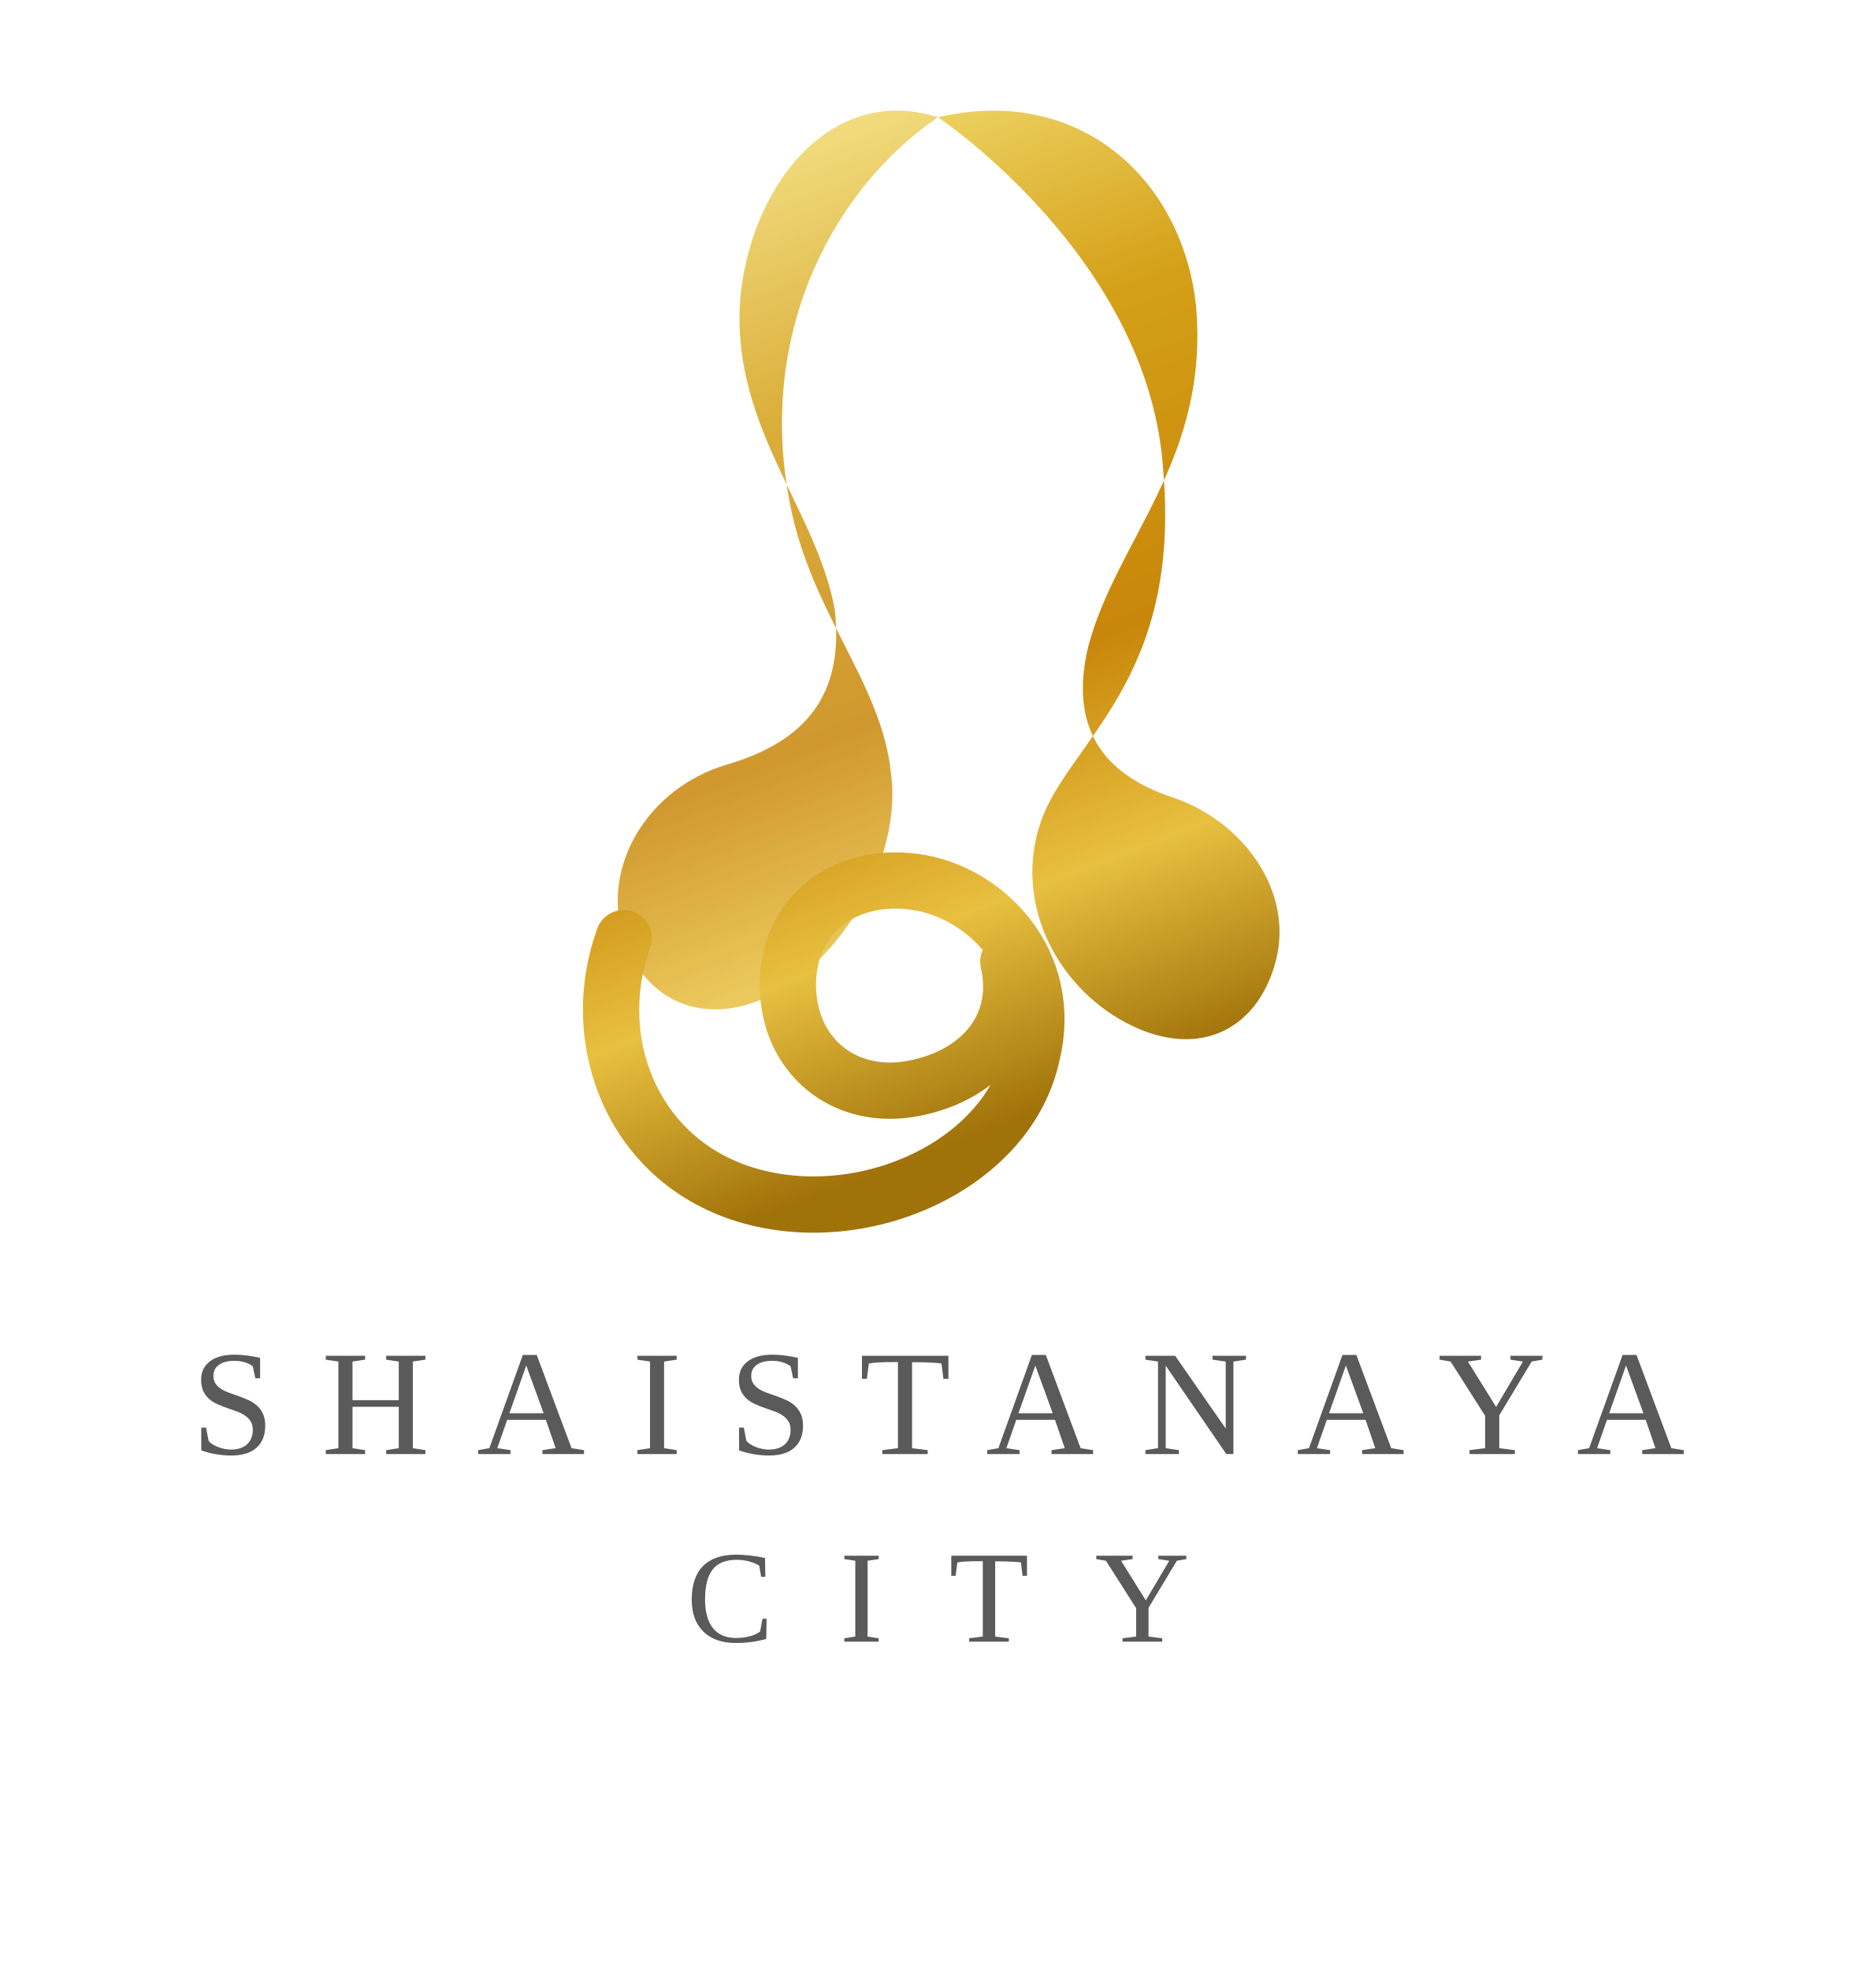
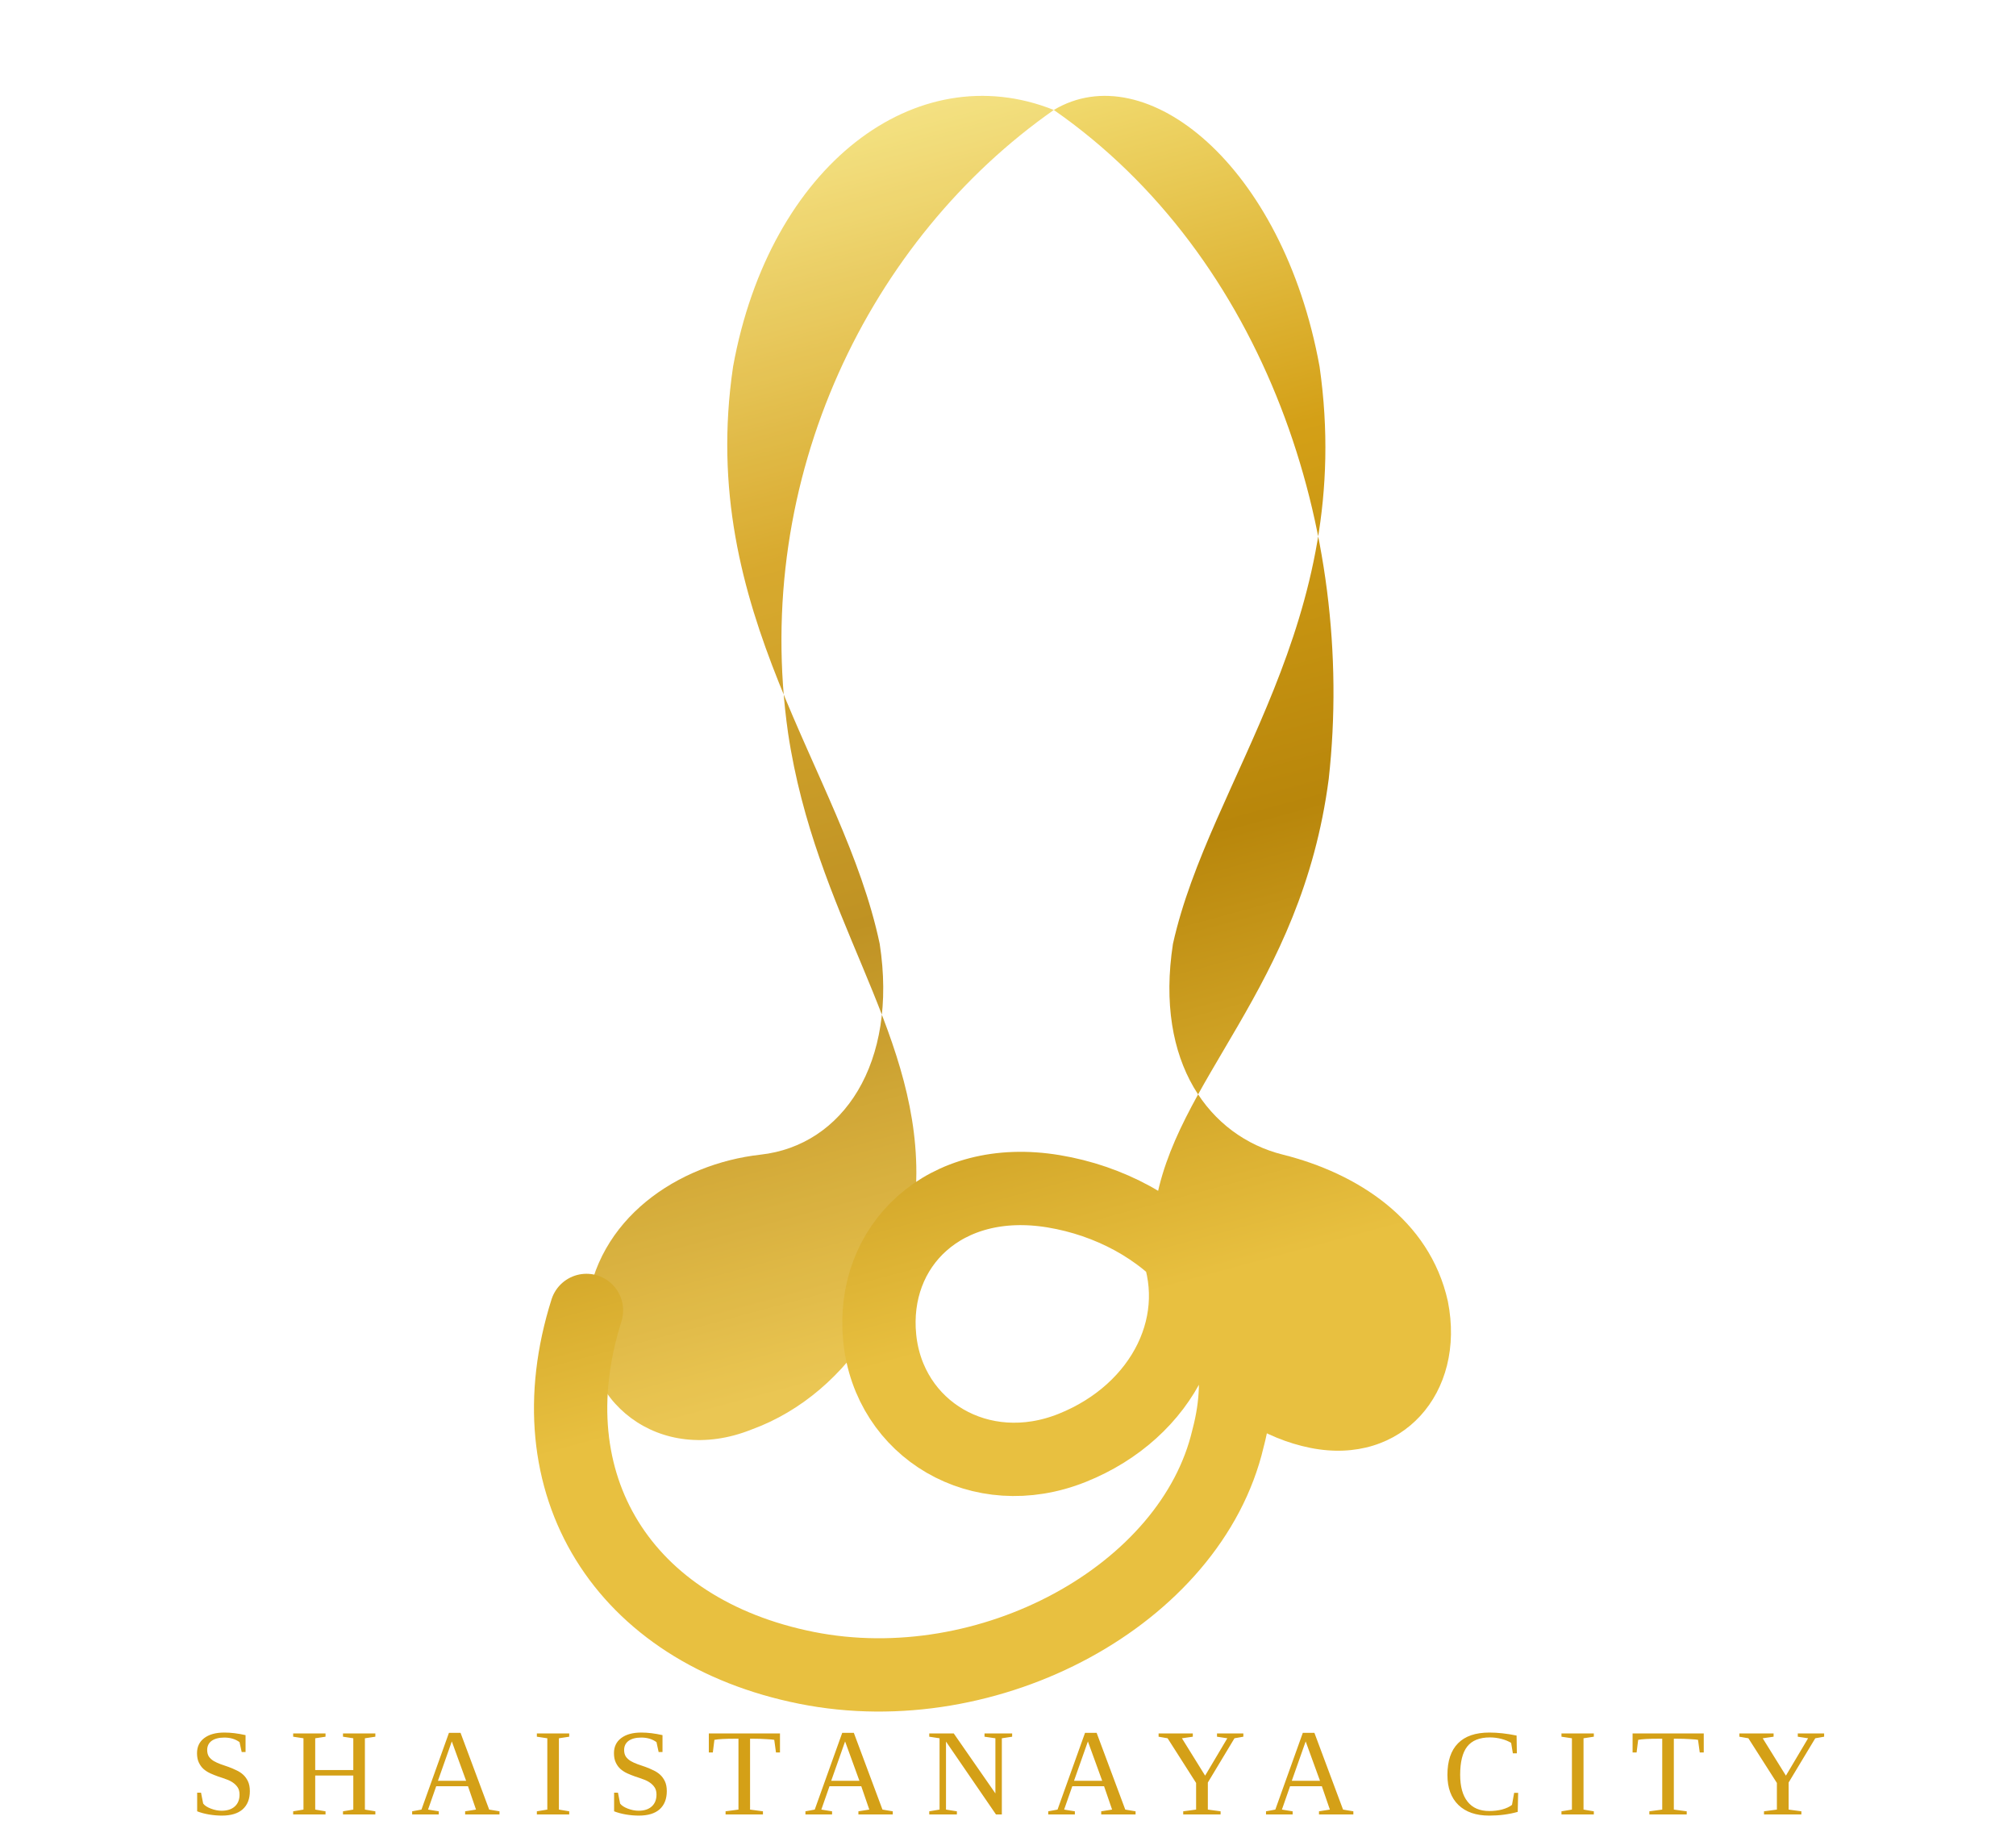
- <svg xmlns="http://www.w3.org/2000/svg" viewBox="0 0 400 420" fill="none">
+ <svg xmlns="http://www.w3.org/2000/svg" viewBox="0 0 220 200" fill="none">
  <defs>
-     <linearGradient id="gold" x1="160" y1="20" x2="240" y2="230" gradientUnits="userSpaceOnUse">
+     <linearGradient id="g1" x1="95" y1="10" x2="130" y2="140" gradientUnits="userSpaceOnUse">
      <stop offset="0%" stop-color="#F5E27A" />
-       <stop offset="30%" stop-color="#D4A017" />
-       <stop offset="60%" stop-color="#C8860A" />
-       <stop offset="80%" stop-color="#E8C040" />
-       <stop offset="100%" stop-color="#A0720A" />
+       <stop offset="35%" stop-color="#D4A017" />
+       <stop offset="65%" stop-color="#B8860B" />
+       <stop offset="100%" stop-color="#E8C040" />
    </linearGradient>
  </defs>
-   <path d="     M200 25     C200 25, 245 55, 248 100     C252 145, 228 158, 222 175     C216 192, 225 210, 240 218     C255 226, 268 220, 272 205     C276 190, 265 175, 250 170     C235 165, 228 155, 232 138     C238 115, 258 98, 255 65     C252 38, 230 18, 200 25Z   " fill="url(#gold)" />
-   <path d="     M200 25     C178 40, 162 70, 168 105     C172 130, 188 145, 190 165     C192 180, 183 200, 168 210     C153 220, 138 215, 133 200     C128 185, 138 168, 155 163     C172 158, 180 148, 178 130     C174 108, 155 90, 158 62     C161 38, 178 18, 200 25Z   " fill="url(#gold)" opacity="0.85" />
-   <path d="     M133 200     C125 222, 135 248, 160 255     C185 262, 215 248, 220 225     C225 205, 210 190, 195 188     C180 186, 168 195, 168 210     C168 225, 180 235, 195 232     C210 229, 218 218, 215 205   " stroke="url(#gold)" stroke-width="12" fill="none" stroke-linecap="round" />
-   <text x="200" y="310" text-anchor="middle" font-family="Georgia, 'Times New Roman', serif" font-size="32" letter-spacing="10" fill="#5A5A5A" font-weight="400">SHAISTANAYA</text>
-   <text x="200" y="350" text-anchor="middle" font-family="Georgia, 'Times New Roman', serif" font-size="28" letter-spacing="14" fill="#5A5A5A" font-weight="400">CITY</text>
+   <path d="M115 12 C138 28, 148 58, 145 85 C142 108, 128 118, 126 132 C124 146, 133 156, 143 158 C153 160, 160 152, 158 142 C156 133, 148 128, 140 126 C132 124, 126 116, 128 103 C132 85, 148 68, 144 40 C140 18, 125 6, 115 12Z" fill="url(#g1)" />
+   <path d="M115 12 C95 26, 82 52, 86 80 C89 100, 100 112, 100 128 C100 140, 93 152, 82 156 C72 160, 63 153, 64 143 C65 133, 74 127, 83 126 C92 125, 98 116, 96 103 C92 84, 76 67, 80 40 C84 18, 100 6, 115 12Z" fill="url(#g1)" opacity="0.9" />
+   <path d="M64 143 C58 162, 68 178, 88 182 C108 186, 130 174, 134 157 C138 142, 127 132, 115 130 C103 128, 95 136, 96 146 C97 156, 107 162, 117 158 C127 154, 132 144, 128 135" stroke="url(#g1)" stroke-width="8" fill="none" stroke-linecap="round" stroke-linejoin="round" />
+   <text x="110" y="198" text-anchor="middle" font-family="Georgia, 'Times New Roman', serif" font-size="13.5" letter-spacing="3.5" fill="#D4A017" font-weight="400">SHAISTANAYA CITY</text>
</svg>
